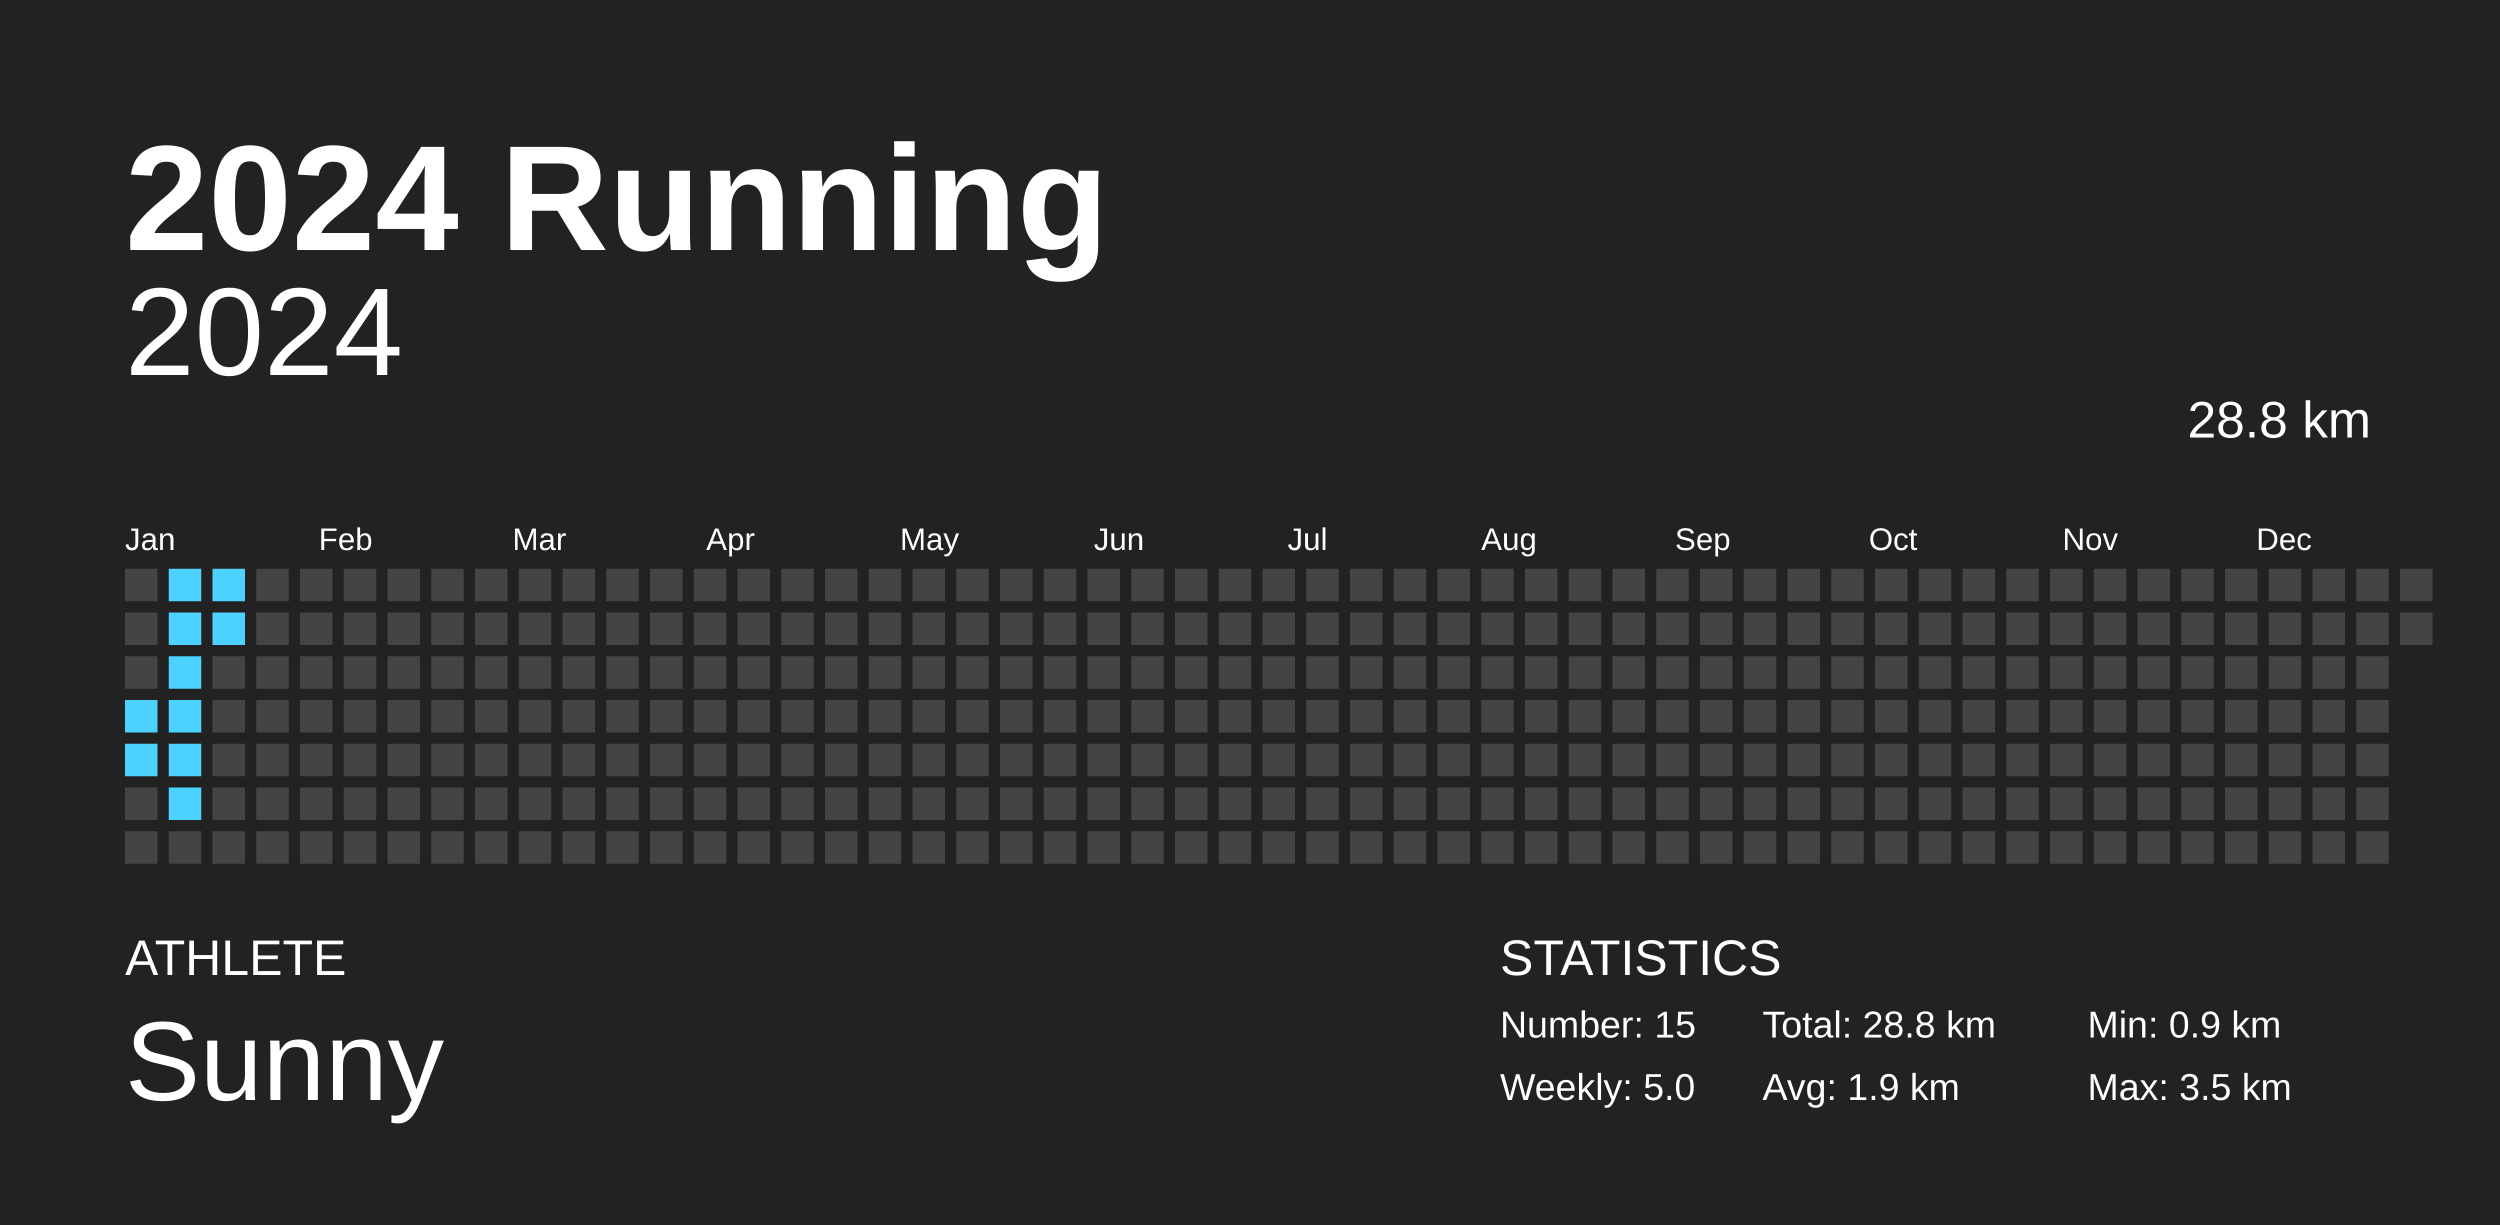
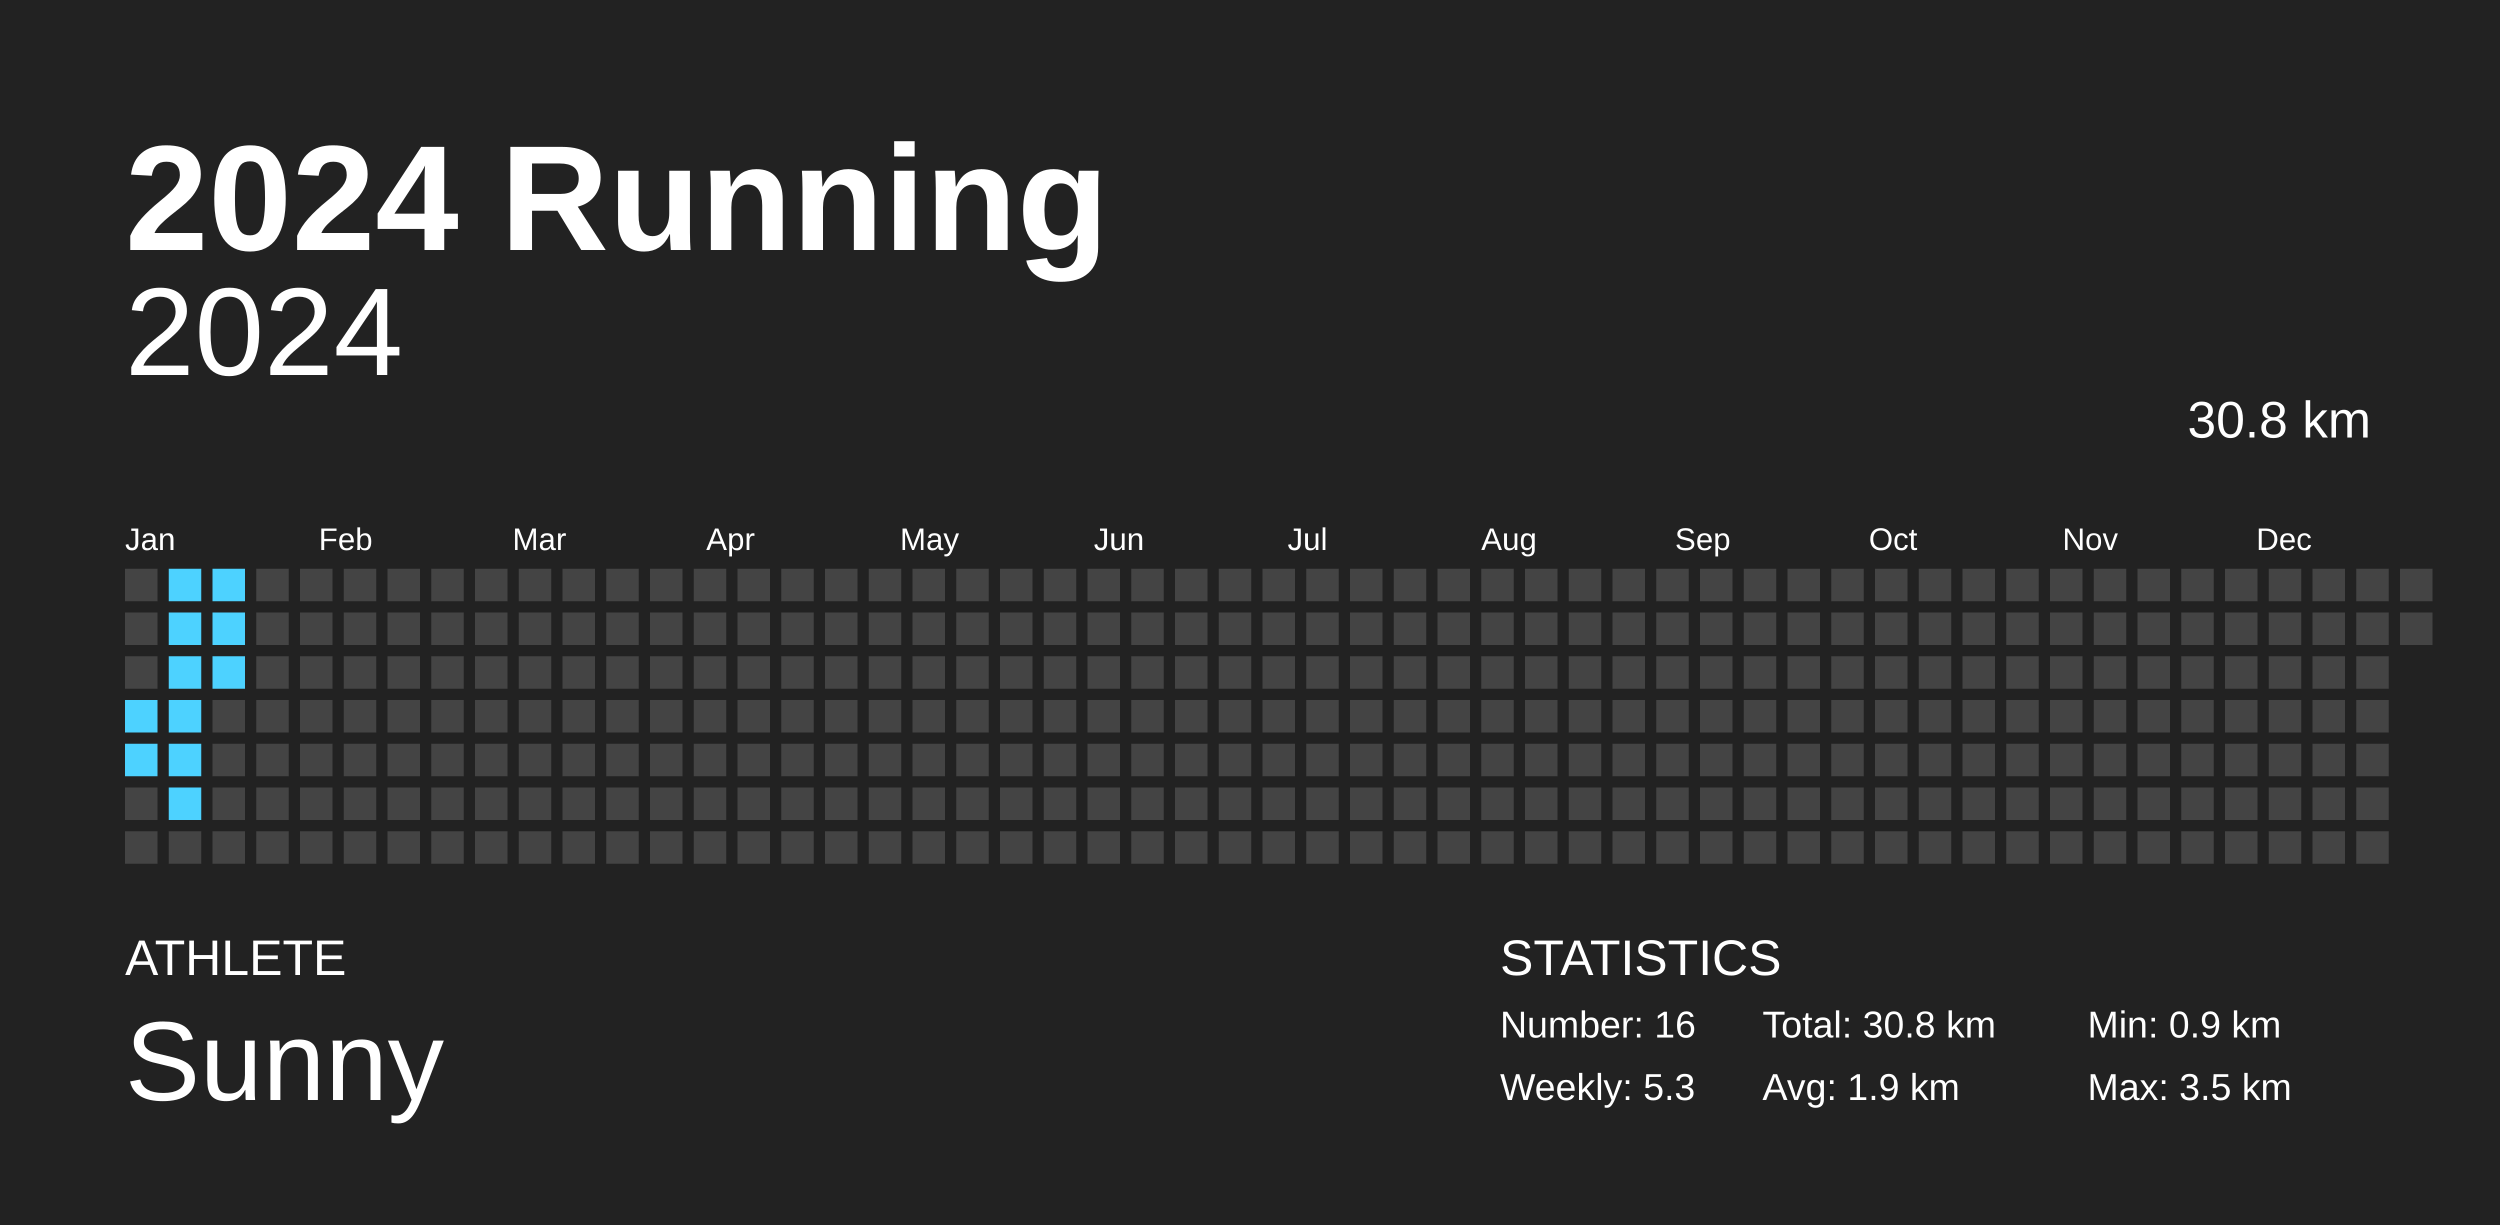
<svg xmlns="http://www.w3.org/2000/svg" baseProfile="full" height="98mm" version="1.1" viewBox="0,0,200,98" width="200mm">
  <defs />
  <rect fill="#222222" height="98" width="200" x="0" y="0" />
  <text fill="#FFFFFF" style="font-size:12px; font-family:Arial; font-weight:bold;" x="10" y="20">2024 Running</text>
  <text fill="#FFFFFF" style="font-size:4px; font-family:Arial" x="10" y="78">ATHLETE</text>
  <text fill="#FFFFFF" style="font-size:9px; font-family:Arial" x="10" y="88">Sunny</text>
  <text fill="#FFFFFF" style="font-size:4px; font-family:Arial" x="120" y="78">STATISTICS</text>
-   <text fill="#FFFFFF" style="font-size:3px; font-family:Arial" x="120" y="83">Number: 15</text>
-   <text fill="#FFFFFF" style="font-size:3px; font-family:Arial" x="120" y="88">Weekly: 5.0</text>
-   <text fill="#FFFFFF" style="font-size:3px; font-family:Arial" x="141" y="83">Total: 28.8 km</text>
+   <text fill="#FFFFFF" style="font-size:3px; font-family:Arial" x="120" y="83">Number: 16</text>
+   <text fill="#FFFFFF" style="font-size:3px; font-family:Arial" x="120" y="88">Weekly: 5.3</text>
+   <text fill="#FFFFFF" style="font-size:3px; font-family:Arial" x="141" y="83">Total: 30.8 km</text>
  <text fill="#FFFFFF" style="font-size:3px; font-family:Arial" x="141" y="88">Avg: 1.9 km</text>
  <text fill="#FFFFFF" style="font-size:3px; font-family:Arial" x="167" y="83">Min: 0.9 km</text>
  <text fill="#FFFFFF" style="font-size:3px; font-family:Arial" x="167" y="88">Max: 3.5 km</text>
  <text alignment-baseline="hanging" fill="#FFFFFF" style="font-size:10.0px; font-family:Arial;" x="10" y="30">2024</text>
-   <text alignment-baseline="hanging" fill="#FFFFFF" style="font-size:4.125px; font-family:Arial;" x="175" y="35">28.8 km</text>
+   <text alignment-baseline="hanging" fill="#FFFFFF" style="font-size:4.125px; font-family:Arial;" x="175" y="35">30.8 km</text>
  <text fill="#FFFFFF" style="font-size:2.5px; font-family:Arial" x="10.0" y="44">Jan</text>
  <text fill="#FFFFFF" style="font-size:2.5px; font-family:Arial" x="25.5" y="44">Feb</text>
  <text fill="#FFFFFF" style="font-size:2.5px; font-family:Arial" x="41.0" y="44">Mar</text>
  <text fill="#FFFFFF" style="font-size:2.5px; font-family:Arial" x="56.5" y="44">Apr</text>
  <text fill="#FFFFFF" style="font-size:2.5px; font-family:Arial" x="72.0" y="44">May</text>
  <text fill="#FFFFFF" style="font-size:2.5px; font-family:Arial" x="87.5" y="44">Jun</text>
  <text fill="#FFFFFF" style="font-size:2.5px; font-family:Arial" x="103.0" y="44">Jul</text>
  <text fill="#FFFFFF" style="font-size:2.5px; font-family:Arial" x="118.5" y="44">Aug</text>
  <text fill="#FFFFFF" style="font-size:2.5px; font-family:Arial" x="134.0" y="44">Sep</text>
  <text fill="#FFFFFF" style="font-size:2.5px; font-family:Arial" x="149.5" y="44">Oct</text>
  <text fill="#FFFFFF" style="font-size:2.5px; font-family:Arial" x="165.0" y="44">Nov</text>
  <text fill="#FFFFFF" style="font-size:2.5px; font-family:Arial" x="180.5" y="44">Dec</text>
  <rect fill="#444444" height="2.6" width="2.6" x="10.0" y="45.5" />
  <rect fill="#444444" height="2.6" width="2.6" x="10.0" y="49.0" />
  <rect fill="#444444" height="2.6" width="2.6" x="10.0" y="52.5" />
  <rect fill="#4dd2ff" height="2.6" width="2.6" x="10.0" y="56.0" />
  <rect fill="#4dd2ff" height="2.6" width="2.6" x="10.0" y="59.5" />
  <rect fill="#444444" height="2.6" width="2.6" x="10.0" y="63.0" />
  <rect fill="#444444" height="2.6" width="2.6" x="10.0" y="66.5" />
  <rect fill="#4dd2ff" height="2.6" width="2.6" x="13.5" y="45.5" />
  <rect fill="#4dd2ff" height="2.6" width="2.6" x="13.5" y="49.0" />
  <rect fill="#4dd2ff" height="2.6" width="2.6" x="13.5" y="52.5" />
  <rect fill="#4dd2ff" height="2.6" width="2.6" x="13.5" y="56.0" />
  <rect fill="#4dd2ff" height="2.6" width="2.6" x="13.5" y="59.5" />
  <rect fill="#4dd2ff" height="2.6" width="2.6" x="13.5" y="63.0" />
  <rect fill="#444444" height="2.6" width="2.6" x="13.5" y="66.5" />
  <rect fill="#4dd2ff" height="2.6" width="2.6" x="17.0" y="45.5" />
  <rect fill="#4dd2ff" height="2.6" width="2.6" x="17.0" y="49.0" />
-   <rect fill="#444444" height="2.6" width="2.6" x="17.0" y="52.5" />
+   <rect fill="#4dd2ff" height="2.6" width="2.6" x="17.0" y="52.5" />
  <rect fill="#444444" height="2.6" width="2.6" x="17.0" y="56.0" />
  <rect fill="#444444" height="2.6" width="2.6" x="17.0" y="59.5" />
  <rect fill="#444444" height="2.6" width="2.6" x="17.0" y="63.0" />
  <rect fill="#444444" height="2.6" width="2.6" x="17.0" y="66.5" />
  <rect fill="#444444" height="2.6" width="2.6" x="20.5" y="45.5" />
  <rect fill="#444444" height="2.6" width="2.6" x="20.5" y="49.0" />
  <rect fill="#444444" height="2.6" width="2.6" x="20.5" y="52.5" />
  <rect fill="#444444" height="2.6" width="2.6" x="20.5" y="56.0" />
  <rect fill="#444444" height="2.6" width="2.6" x="20.5" y="59.5" />
  <rect fill="#444444" height="2.6" width="2.6" x="20.5" y="63.0" />
  <rect fill="#444444" height="2.6" width="2.6" x="20.5" y="66.5" />
  <rect fill="#444444" height="2.6" width="2.6" x="24.0" y="45.5" />
  <rect fill="#444444" height="2.6" width="2.6" x="24.0" y="49.0" />
  <rect fill="#444444" height="2.6" width="2.6" x="24.0" y="52.5" />
  <rect fill="#444444" height="2.6" width="2.6" x="24.0" y="56.0" />
  <rect fill="#444444" height="2.6" width="2.6" x="24.0" y="59.5" />
  <rect fill="#444444" height="2.6" width="2.6" x="24.0" y="63.0" />
  <rect fill="#444444" height="2.6" width="2.6" x="24.0" y="66.5" />
  <rect fill="#444444" height="2.6" width="2.6" x="27.5" y="45.5" />
  <rect fill="#444444" height="2.6" width="2.6" x="27.5" y="49.0" />
  <rect fill="#444444" height="2.6" width="2.6" x="27.5" y="52.5" />
  <rect fill="#444444" height="2.6" width="2.6" x="27.5" y="56.0" />
  <rect fill="#444444" height="2.6" width="2.6" x="27.5" y="59.5" />
  <rect fill="#444444" height="2.6" width="2.6" x="27.5" y="63.0" />
  <rect fill="#444444" height="2.6" width="2.6" x="27.5" y="66.5" />
  <rect fill="#444444" height="2.6" width="2.6" x="31.0" y="45.5" />
  <rect fill="#444444" height="2.6" width="2.6" x="31.0" y="49.0" />
  <rect fill="#444444" height="2.6" width="2.6" x="31.0" y="52.5" />
  <rect fill="#444444" height="2.6" width="2.6" x="31.0" y="56.0" />
  <rect fill="#444444" height="2.6" width="2.6" x="31.0" y="59.5" />
  <rect fill="#444444" height="2.6" width="2.6" x="31.0" y="63.0" />
  <rect fill="#444444" height="2.6" width="2.6" x="31.0" y="66.5" />
  <rect fill="#444444" height="2.6" width="2.6" x="34.5" y="45.5" />
  <rect fill="#444444" height="2.6" width="2.6" x="34.5" y="49.0" />
  <rect fill="#444444" height="2.6" width="2.6" x="34.5" y="52.5" />
  <rect fill="#444444" height="2.6" width="2.6" x="34.5" y="56.0" />
  <rect fill="#444444" height="2.6" width="2.6" x="34.5" y="59.5" />
  <rect fill="#444444" height="2.6" width="2.6" x="34.5" y="63.0" />
  <rect fill="#444444" height="2.6" width="2.6" x="34.5" y="66.5" />
  <rect fill="#444444" height="2.6" width="2.6" x="38.0" y="45.5" />
  <rect fill="#444444" height="2.6" width="2.6" x="38.0" y="49.0" />
  <rect fill="#444444" height="2.6" width="2.6" x="38.0" y="52.5" />
  <rect fill="#444444" height="2.6" width="2.6" x="38.0" y="56.0" />
  <rect fill="#444444" height="2.6" width="2.6" x="38.0" y="59.5" />
  <rect fill="#444444" height="2.6" width="2.6" x="38.0" y="63.0" />
  <rect fill="#444444" height="2.6" width="2.6" x="38.0" y="66.5" />
  <rect fill="#444444" height="2.6" width="2.6" x="41.5" y="45.5" />
  <rect fill="#444444" height="2.6" width="2.6" x="41.5" y="49.0" />
  <rect fill="#444444" height="2.6" width="2.6" x="41.5" y="52.5" />
  <rect fill="#444444" height="2.6" width="2.6" x="41.5" y="56.0" />
  <rect fill="#444444" height="2.6" width="2.6" x="41.5" y="59.5" />
  <rect fill="#444444" height="2.6" width="2.6" x="41.5" y="63.0" />
  <rect fill="#444444" height="2.6" width="2.6" x="41.5" y="66.5" />
  <rect fill="#444444" height="2.6" width="2.6" x="45.0" y="45.5" />
  <rect fill="#444444" height="2.6" width="2.6" x="45.0" y="49.0" />
  <rect fill="#444444" height="2.6" width="2.6" x="45.0" y="52.5" />
  <rect fill="#444444" height="2.6" width="2.6" x="45.0" y="56.0" />
  <rect fill="#444444" height="2.6" width="2.6" x="45.0" y="59.5" />
  <rect fill="#444444" height="2.6" width="2.6" x="45.0" y="63.0" />
  <rect fill="#444444" height="2.6" width="2.6" x="45.0" y="66.5" />
  <rect fill="#444444" height="2.6" width="2.6" x="48.5" y="45.5" />
  <rect fill="#444444" height="2.6" width="2.6" x="48.5" y="49.0" />
  <rect fill="#444444" height="2.6" width="2.6" x="48.5" y="52.5" />
  <rect fill="#444444" height="2.6" width="2.6" x="48.5" y="56.0" />
  <rect fill="#444444" height="2.6" width="2.6" x="48.5" y="59.5" />
  <rect fill="#444444" height="2.6" width="2.6" x="48.5" y="63.0" />
  <rect fill="#444444" height="2.6" width="2.6" x="48.5" y="66.5" />
  <rect fill="#444444" height="2.6" width="2.6" x="52.0" y="45.5" />
  <rect fill="#444444" height="2.6" width="2.6" x="52.0" y="49.0" />
  <rect fill="#444444" height="2.6" width="2.6" x="52.0" y="52.5" />
  <rect fill="#444444" height="2.6" width="2.6" x="52.0" y="56.0" />
  <rect fill="#444444" height="2.6" width="2.6" x="52.0" y="59.5" />
  <rect fill="#444444" height="2.6" width="2.6" x="52.0" y="63.0" />
  <rect fill="#444444" height="2.6" width="2.6" x="52.0" y="66.5" />
  <rect fill="#444444" height="2.6" width="2.6" x="55.5" y="45.5" />
  <rect fill="#444444" height="2.6" width="2.6" x="55.5" y="49.0" />
  <rect fill="#444444" height="2.6" width="2.6" x="55.5" y="52.5" />
  <rect fill="#444444" height="2.6" width="2.6" x="55.5" y="56.0" />
  <rect fill="#444444" height="2.6" width="2.6" x="55.5" y="59.5" />
  <rect fill="#444444" height="2.6" width="2.6" x="55.5" y="63.0" />
  <rect fill="#444444" height="2.6" width="2.6" x="55.5" y="66.5" />
  <rect fill="#444444" height="2.6" width="2.6" x="59.0" y="45.5" />
  <rect fill="#444444" height="2.6" width="2.6" x="59.0" y="49.0" />
  <rect fill="#444444" height="2.6" width="2.6" x="59.0" y="52.5" />
  <rect fill="#444444" height="2.6" width="2.6" x="59.0" y="56.0" />
  <rect fill="#444444" height="2.6" width="2.6" x="59.0" y="59.5" />
  <rect fill="#444444" height="2.6" width="2.6" x="59.0" y="63.0" />
  <rect fill="#444444" height="2.6" width="2.6" x="59.0" y="66.5" />
  <rect fill="#444444" height="2.6" width="2.6" x="62.5" y="45.5" />
  <rect fill="#444444" height="2.6" width="2.6" x="62.5" y="49.0" />
  <rect fill="#444444" height="2.6" width="2.6" x="62.5" y="52.5" />
  <rect fill="#444444" height="2.6" width="2.6" x="62.5" y="56.0" />
  <rect fill="#444444" height="2.6" width="2.6" x="62.5" y="59.5" />
  <rect fill="#444444" height="2.6" width="2.6" x="62.5" y="63.0" />
  <rect fill="#444444" height="2.6" width="2.6" x="62.5" y="66.5" />
  <rect fill="#444444" height="2.6" width="2.6" x="66.0" y="45.5" />
  <rect fill="#444444" height="2.6" width="2.6" x="66.0" y="49.0" />
  <rect fill="#444444" height="2.6" width="2.6" x="66.0" y="52.5" />
  <rect fill="#444444" height="2.6" width="2.6" x="66.0" y="56.0" />
  <rect fill="#444444" height="2.6" width="2.6" x="66.0" y="59.5" />
  <rect fill="#444444" height="2.6" width="2.6" x="66.0" y="63.0" />
  <rect fill="#444444" height="2.6" width="2.6" x="66.0" y="66.5" />
  <rect fill="#444444" height="2.6" width="2.6" x="69.5" y="45.5" />
  <rect fill="#444444" height="2.6" width="2.6" x="69.5" y="49.0" />
  <rect fill="#444444" height="2.6" width="2.6" x="69.5" y="52.5" />
  <rect fill="#444444" height="2.6" width="2.6" x="69.5" y="56.0" />
  <rect fill="#444444" height="2.6" width="2.6" x="69.5" y="59.5" />
  <rect fill="#444444" height="2.6" width="2.6" x="69.5" y="63.0" />
  <rect fill="#444444" height="2.6" width="2.6" x="69.5" y="66.5" />
  <rect fill="#444444" height="2.6" width="2.6" x="73.0" y="45.5" />
  <rect fill="#444444" height="2.6" width="2.6" x="73.0" y="49.0" />
  <rect fill="#444444" height="2.6" width="2.6" x="73.0" y="52.5" />
  <rect fill="#444444" height="2.6" width="2.6" x="73.0" y="56.0" />
  <rect fill="#444444" height="2.6" width="2.6" x="73.0" y="59.5" />
  <rect fill="#444444" height="2.6" width="2.6" x="73.0" y="63.0" />
  <rect fill="#444444" height="2.6" width="2.6" x="73.0" y="66.5" />
  <rect fill="#444444" height="2.6" width="2.6" x="76.5" y="45.5" />
  <rect fill="#444444" height="2.6" width="2.6" x="76.5" y="49.0" />
  <rect fill="#444444" height="2.6" width="2.6" x="76.5" y="52.5" />
  <rect fill="#444444" height="2.6" width="2.6" x="76.5" y="56.0" />
  <rect fill="#444444" height="2.6" width="2.6" x="76.5" y="59.5" />
  <rect fill="#444444" height="2.6" width="2.6" x="76.5" y="63.0" />
  <rect fill="#444444" height="2.6" width="2.6" x="76.5" y="66.5" />
  <rect fill="#444444" height="2.6" width="2.6" x="80.0" y="45.5" />
  <rect fill="#444444" height="2.6" width="2.6" x="80.0" y="49.0" />
  <rect fill="#444444" height="2.6" width="2.6" x="80.0" y="52.5" />
  <rect fill="#444444" height="2.6" width="2.6" x="80.0" y="56.0" />
  <rect fill="#444444" height="2.6" width="2.6" x="80.0" y="59.5" />
  <rect fill="#444444" height="2.6" width="2.6" x="80.0" y="63.0" />
  <rect fill="#444444" height="2.6" width="2.6" x="80.0" y="66.5" />
  <rect fill="#444444" height="2.6" width="2.6" x="83.5" y="45.5" />
  <rect fill="#444444" height="2.6" width="2.6" x="83.5" y="49.0" />
  <rect fill="#444444" height="2.6" width="2.6" x="83.5" y="52.5" />
  <rect fill="#444444" height="2.6" width="2.6" x="83.5" y="56.0" />
  <rect fill="#444444" height="2.6" width="2.6" x="83.5" y="59.5" />
  <rect fill="#444444" height="2.6" width="2.6" x="83.5" y="63.0" />
  <rect fill="#444444" height="2.6" width="2.6" x="83.5" y="66.5" />
  <rect fill="#444444" height="2.6" width="2.6" x="87.0" y="45.5" />
  <rect fill="#444444" height="2.6" width="2.6" x="87.0" y="49.0" />
  <rect fill="#444444" height="2.6" width="2.6" x="87.0" y="52.5" />
  <rect fill="#444444" height="2.6" width="2.6" x="87.0" y="56.0" />
  <rect fill="#444444" height="2.6" width="2.6" x="87.0" y="59.5" />
  <rect fill="#444444" height="2.6" width="2.6" x="87.0" y="63.0" />
  <rect fill="#444444" height="2.6" width="2.6" x="87.0" y="66.5" />
  <rect fill="#444444" height="2.6" width="2.6" x="90.5" y="45.5" />
  <rect fill="#444444" height="2.6" width="2.6" x="90.5" y="49.0" />
  <rect fill="#444444" height="2.6" width="2.6" x="90.5" y="52.5" />
  <rect fill="#444444" height="2.6" width="2.6" x="90.5" y="56.0" />
  <rect fill="#444444" height="2.6" width="2.6" x="90.5" y="59.5" />
  <rect fill="#444444" height="2.6" width="2.6" x="90.5" y="63.0" />
  <rect fill="#444444" height="2.6" width="2.6" x="90.5" y="66.5" />
  <rect fill="#444444" height="2.6" width="2.6" x="94.0" y="45.5" />
  <rect fill="#444444" height="2.6" width="2.6" x="94.0" y="49.0" />
  <rect fill="#444444" height="2.6" width="2.6" x="94.0" y="52.5" />
  <rect fill="#444444" height="2.6" width="2.6" x="94.0" y="56.0" />
  <rect fill="#444444" height="2.6" width="2.6" x="94.0" y="59.5" />
  <rect fill="#444444" height="2.6" width="2.6" x="94.0" y="63.0" />
  <rect fill="#444444" height="2.6" width="2.6" x="94.0" y="66.5" />
  <rect fill="#444444" height="2.6" width="2.6" x="97.5" y="45.5" />
  <rect fill="#444444" height="2.6" width="2.6" x="97.5" y="49.0" />
  <rect fill="#444444" height="2.6" width="2.6" x="97.5" y="52.5" />
  <rect fill="#444444" height="2.6" width="2.6" x="97.5" y="56.0" />
  <rect fill="#444444" height="2.6" width="2.6" x="97.5" y="59.5" />
  <rect fill="#444444" height="2.6" width="2.6" x="97.5" y="63.0" />
  <rect fill="#444444" height="2.6" width="2.6" x="97.5" y="66.5" />
  <rect fill="#444444" height="2.6" width="2.6" x="101.0" y="45.5" />
  <rect fill="#444444" height="2.6" width="2.6" x="101.0" y="49.0" />
  <rect fill="#444444" height="2.6" width="2.6" x="101.0" y="52.5" />
  <rect fill="#444444" height="2.6" width="2.6" x="101.0" y="56.0" />
  <rect fill="#444444" height="2.6" width="2.6" x="101.0" y="59.5" />
  <rect fill="#444444" height="2.6" width="2.6" x="101.0" y="63.0" />
  <rect fill="#444444" height="2.6" width="2.6" x="101.0" y="66.5" />
  <rect fill="#444444" height="2.6" width="2.6" x="104.5" y="45.5" />
  <rect fill="#444444" height="2.6" width="2.6" x="104.5" y="49.0" />
  <rect fill="#444444" height="2.6" width="2.6" x="104.5" y="52.5" />
  <rect fill="#444444" height="2.6" width="2.6" x="104.5" y="56.0" />
  <rect fill="#444444" height="2.6" width="2.6" x="104.5" y="59.5" />
  <rect fill="#444444" height="2.6" width="2.6" x="104.5" y="63.0" />
  <rect fill="#444444" height="2.6" width="2.6" x="104.5" y="66.5" />
  <rect fill="#444444" height="2.6" width="2.6" x="108.0" y="45.5" />
  <rect fill="#444444" height="2.6" width="2.6" x="108.0" y="49.0" />
  <rect fill="#444444" height="2.6" width="2.6" x="108.0" y="52.5" />
  <rect fill="#444444" height="2.6" width="2.6" x="108.0" y="56.0" />
  <rect fill="#444444" height="2.6" width="2.6" x="108.0" y="59.5" />
  <rect fill="#444444" height="2.6" width="2.6" x="108.0" y="63.0" />
  <rect fill="#444444" height="2.6" width="2.6" x="108.0" y="66.5" />
  <rect fill="#444444" height="2.6" width="2.6" x="111.5" y="45.5" />
  <rect fill="#444444" height="2.6" width="2.6" x="111.5" y="49.0" />
  <rect fill="#444444" height="2.6" width="2.6" x="111.5" y="52.5" />
  <rect fill="#444444" height="2.6" width="2.6" x="111.5" y="56.0" />
  <rect fill="#444444" height="2.6" width="2.6" x="111.5" y="59.5" />
  <rect fill="#444444" height="2.6" width="2.6" x="111.5" y="63.0" />
  <rect fill="#444444" height="2.6" width="2.6" x="111.5" y="66.5" />
  <rect fill="#444444" height="2.6" width="2.6" x="115.0" y="45.5" />
  <rect fill="#444444" height="2.6" width="2.6" x="115.0" y="49.0" />
  <rect fill="#444444" height="2.6" width="2.6" x="115.0" y="52.5" />
  <rect fill="#444444" height="2.6" width="2.6" x="115.0" y="56.0" />
  <rect fill="#444444" height="2.6" width="2.6" x="115.0" y="59.5" />
  <rect fill="#444444" height="2.6" width="2.6" x="115.0" y="63.0" />
  <rect fill="#444444" height="2.6" width="2.6" x="115.0" y="66.5" />
  <rect fill="#444444" height="2.6" width="2.6" x="118.5" y="45.5" />
  <rect fill="#444444" height="2.6" width="2.6" x="118.5" y="49.0" />
  <rect fill="#444444" height="2.6" width="2.6" x="118.5" y="52.5" />
  <rect fill="#444444" height="2.6" width="2.6" x="118.5" y="56.0" />
  <rect fill="#444444" height="2.6" width="2.6" x="118.5" y="59.5" />
  <rect fill="#444444" height="2.6" width="2.6" x="118.5" y="63.0" />
  <rect fill="#444444" height="2.6" width="2.6" x="118.5" y="66.5" />
  <rect fill="#444444" height="2.6" width="2.6" x="122.0" y="45.5" />
  <rect fill="#444444" height="2.6" width="2.6" x="122.0" y="49.0" />
  <rect fill="#444444" height="2.6" width="2.6" x="122.0" y="52.5" />
  <rect fill="#444444" height="2.6" width="2.6" x="122.0" y="56.0" />
  <rect fill="#444444" height="2.6" width="2.6" x="122.0" y="59.5" />
  <rect fill="#444444" height="2.6" width="2.6" x="122.0" y="63.0" />
  <rect fill="#444444" height="2.6" width="2.6" x="122.0" y="66.5" />
  <rect fill="#444444" height="2.6" width="2.6" x="125.5" y="45.5" />
  <rect fill="#444444" height="2.6" width="2.6" x="125.5" y="49.0" />
  <rect fill="#444444" height="2.6" width="2.6" x="125.5" y="52.5" />
  <rect fill="#444444" height="2.6" width="2.6" x="125.5" y="56.0" />
  <rect fill="#444444" height="2.6" width="2.6" x="125.5" y="59.5" />
  <rect fill="#444444" height="2.6" width="2.6" x="125.5" y="63.0" />
  <rect fill="#444444" height="2.6" width="2.6" x="125.5" y="66.5" />
  <rect fill="#444444" height="2.6" width="2.6" x="129.0" y="45.5" />
  <rect fill="#444444" height="2.6" width="2.6" x="129.0" y="49.0" />
  <rect fill="#444444" height="2.6" width="2.6" x="129.0" y="52.5" />
  <rect fill="#444444" height="2.6" width="2.6" x="129.0" y="56.0" />
  <rect fill="#444444" height="2.6" width="2.6" x="129.0" y="59.5" />
  <rect fill="#444444" height="2.6" width="2.6" x="129.0" y="63.0" />
  <rect fill="#444444" height="2.6" width="2.6" x="129.0" y="66.5" />
  <rect fill="#444444" height="2.6" width="2.6" x="132.5" y="45.5" />
  <rect fill="#444444" height="2.6" width="2.6" x="132.5" y="49.0" />
  <rect fill="#444444" height="2.6" width="2.6" x="132.5" y="52.5" />
  <rect fill="#444444" height="2.6" width="2.6" x="132.5" y="56.0" />
  <rect fill="#444444" height="2.6" width="2.6" x="132.5" y="59.5" />
  <rect fill="#444444" height="2.6" width="2.6" x="132.5" y="63.0" />
  <rect fill="#444444" height="2.6" width="2.6" x="132.5" y="66.5" />
  <rect fill="#444444" height="2.6" width="2.6" x="136.0" y="45.5" />
  <rect fill="#444444" height="2.6" width="2.6" x="136.0" y="49.0" />
  <rect fill="#444444" height="2.6" width="2.6" x="136.0" y="52.5" />
  <rect fill="#444444" height="2.6" width="2.6" x="136.0" y="56.0" />
  <rect fill="#444444" height="2.6" width="2.6" x="136.0" y="59.5" />
  <rect fill="#444444" height="2.6" width="2.6" x="136.0" y="63.0" />
  <rect fill="#444444" height="2.6" width="2.6" x="136.0" y="66.5" />
  <rect fill="#444444" height="2.6" width="2.6" x="139.5" y="45.5" />
  <rect fill="#444444" height="2.6" width="2.6" x="139.5" y="49.0" />
  <rect fill="#444444" height="2.6" width="2.6" x="139.5" y="52.5" />
  <rect fill="#444444" height="2.6" width="2.6" x="139.5" y="56.0" />
  <rect fill="#444444" height="2.6" width="2.6" x="139.5" y="59.5" />
  <rect fill="#444444" height="2.6" width="2.6" x="139.5" y="63.0" />
  <rect fill="#444444" height="2.6" width="2.6" x="139.5" y="66.5" />
  <rect fill="#444444" height="2.6" width="2.6" x="143.0" y="45.5" />
  <rect fill="#444444" height="2.6" width="2.6" x="143.0" y="49.0" />
  <rect fill="#444444" height="2.6" width="2.6" x="143.0" y="52.5" />
  <rect fill="#444444" height="2.6" width="2.6" x="143.0" y="56.0" />
  <rect fill="#444444" height="2.6" width="2.6" x="143.0" y="59.5" />
  <rect fill="#444444" height="2.6" width="2.6" x="143.0" y="63.0" />
  <rect fill="#444444" height="2.6" width="2.6" x="143.0" y="66.5" />
  <rect fill="#444444" height="2.6" width="2.6" x="146.5" y="45.5" />
  <rect fill="#444444" height="2.6" width="2.6" x="146.5" y="49.0" />
  <rect fill="#444444" height="2.6" width="2.6" x="146.5" y="52.5" />
  <rect fill="#444444" height="2.6" width="2.6" x="146.5" y="56.0" />
  <rect fill="#444444" height="2.6" width="2.6" x="146.5" y="59.5" />
  <rect fill="#444444" height="2.6" width="2.6" x="146.5" y="63.0" />
  <rect fill="#444444" height="2.6" width="2.6" x="146.5" y="66.5" />
  <rect fill="#444444" height="2.6" width="2.6" x="150.0" y="45.5" />
  <rect fill="#444444" height="2.6" width="2.6" x="150.0" y="49.0" />
  <rect fill="#444444" height="2.6" width="2.6" x="150.0" y="52.5" />
  <rect fill="#444444" height="2.6" width="2.6" x="150.0" y="56.0" />
  <rect fill="#444444" height="2.6" width="2.6" x="150.0" y="59.5" />
  <rect fill="#444444" height="2.6" width="2.6" x="150.0" y="63.0" />
  <rect fill="#444444" height="2.6" width="2.6" x="150.0" y="66.5" />
  <rect fill="#444444" height="2.6" width="2.6" x="153.5" y="45.5" />
  <rect fill="#444444" height="2.6" width="2.6" x="153.5" y="49.0" />
  <rect fill="#444444" height="2.6" width="2.6" x="153.5" y="52.5" />
  <rect fill="#444444" height="2.6" width="2.6" x="153.5" y="56.0" />
  <rect fill="#444444" height="2.6" width="2.6" x="153.5" y="59.5" />
  <rect fill="#444444" height="2.6" width="2.6" x="153.5" y="63.0" />
  <rect fill="#444444" height="2.6" width="2.6" x="153.5" y="66.5" />
  <rect fill="#444444" height="2.6" width="2.6" x="157.0" y="45.5" />
  <rect fill="#444444" height="2.6" width="2.6" x="157.0" y="49.0" />
  <rect fill="#444444" height="2.6" width="2.6" x="157.0" y="52.5" />
  <rect fill="#444444" height="2.6" width="2.6" x="157.0" y="56.0" />
  <rect fill="#444444" height="2.6" width="2.6" x="157.0" y="59.5" />
  <rect fill="#444444" height="2.6" width="2.6" x="157.0" y="63.0" />
  <rect fill="#444444" height="2.6" width="2.6" x="157.0" y="66.5" />
  <rect fill="#444444" height="2.6" width="2.6" x="160.5" y="45.5" />
  <rect fill="#444444" height="2.6" width="2.6" x="160.5" y="49.0" />
  <rect fill="#444444" height="2.6" width="2.6" x="160.5" y="52.5" />
  <rect fill="#444444" height="2.6" width="2.6" x="160.5" y="56.0" />
  <rect fill="#444444" height="2.6" width="2.6" x="160.5" y="59.5" />
  <rect fill="#444444" height="2.6" width="2.6" x="160.5" y="63.0" />
  <rect fill="#444444" height="2.6" width="2.6" x="160.5" y="66.5" />
  <rect fill="#444444" height="2.6" width="2.6" x="164.0" y="45.5" />
  <rect fill="#444444" height="2.6" width="2.6" x="164.0" y="49.0" />
  <rect fill="#444444" height="2.6" width="2.6" x="164.0" y="52.5" />
  <rect fill="#444444" height="2.6" width="2.6" x="164.0" y="56.0" />
  <rect fill="#444444" height="2.6" width="2.6" x="164.0" y="59.5" />
  <rect fill="#444444" height="2.6" width="2.6" x="164.0" y="63.0" />
  <rect fill="#444444" height="2.6" width="2.6" x="164.0" y="66.5" />
  <rect fill="#444444" height="2.6" width="2.6" x="167.5" y="45.5" />
  <rect fill="#444444" height="2.6" width="2.6" x="167.5" y="49.0" />
  <rect fill="#444444" height="2.6" width="2.6" x="167.5" y="52.5" />
  <rect fill="#444444" height="2.6" width="2.6" x="167.5" y="56.0" />
  <rect fill="#444444" height="2.6" width="2.6" x="167.5" y="59.5" />
  <rect fill="#444444" height="2.6" width="2.6" x="167.5" y="63.0" />
  <rect fill="#444444" height="2.6" width="2.6" x="167.5" y="66.5" />
  <rect fill="#444444" height="2.6" width="2.6" x="171.0" y="45.5" />
  <rect fill="#444444" height="2.6" width="2.6" x="171.0" y="49.0" />
  <rect fill="#444444" height="2.6" width="2.6" x="171.0" y="52.5" />
  <rect fill="#444444" height="2.6" width="2.6" x="171.0" y="56.0" />
  <rect fill="#444444" height="2.6" width="2.6" x="171.0" y="59.5" />
  <rect fill="#444444" height="2.6" width="2.6" x="171.0" y="63.0" />
  <rect fill="#444444" height="2.6" width="2.6" x="171.0" y="66.5" />
  <rect fill="#444444" height="2.6" width="2.6" x="174.5" y="45.5" />
  <rect fill="#444444" height="2.6" width="2.6" x="174.5" y="49.0" />
  <rect fill="#444444" height="2.6" width="2.6" x="174.5" y="52.5" />
  <rect fill="#444444" height="2.6" width="2.6" x="174.5" y="56.0" />
  <rect fill="#444444" height="2.6" width="2.6" x="174.5" y="59.5" />
  <rect fill="#444444" height="2.6" width="2.6" x="174.5" y="63.0" />
  <rect fill="#444444" height="2.6" width="2.6" x="174.5" y="66.5" />
  <rect fill="#444444" height="2.6" width="2.6" x="178.0" y="45.5" />
  <rect fill="#444444" height="2.6" width="2.6" x="178.0" y="49.0" />
  <rect fill="#444444" height="2.6" width="2.6" x="178.0" y="52.5" />
  <rect fill="#444444" height="2.6" width="2.6" x="178.0" y="56.0" />
  <rect fill="#444444" height="2.6" width="2.6" x="178.0" y="59.5" />
  <rect fill="#444444" height="2.6" width="2.6" x="178.0" y="63.0" />
  <rect fill="#444444" height="2.6" width="2.6" x="178.0" y="66.5" />
  <rect fill="#444444" height="2.6" width="2.6" x="181.5" y="45.5" />
  <rect fill="#444444" height="2.6" width="2.6" x="181.5" y="49.0" />
  <rect fill="#444444" height="2.6" width="2.6" x="181.5" y="52.5" />
  <rect fill="#444444" height="2.6" width="2.6" x="181.5" y="56.0" />
  <rect fill="#444444" height="2.6" width="2.6" x="181.5" y="59.5" />
  <rect fill="#444444" height="2.6" width="2.6" x="181.5" y="63.0" />
  <rect fill="#444444" height="2.6" width="2.6" x="181.5" y="66.5" />
  <rect fill="#444444" height="2.6" width="2.6" x="185.0" y="45.5" />
  <rect fill="#444444" height="2.6" width="2.6" x="185.0" y="49.0" />
  <rect fill="#444444" height="2.6" width="2.6" x="185.0" y="52.5" />
  <rect fill="#444444" height="2.6" width="2.6" x="185.0" y="56.0" />
  <rect fill="#444444" height="2.6" width="2.6" x="185.0" y="59.5" />
  <rect fill="#444444" height="2.6" width="2.6" x="185.0" y="63.0" />
  <rect fill="#444444" height="2.6" width="2.6" x="185.0" y="66.5" />
  <rect fill="#444444" height="2.6" width="2.6" x="188.5" y="45.5" />
  <rect fill="#444444" height="2.6" width="2.6" x="188.5" y="49.0" />
  <rect fill="#444444" height="2.6" width="2.6" x="188.5" y="52.5" />
  <rect fill="#444444" height="2.6" width="2.6" x="188.5" y="56.0" />
  <rect fill="#444444" height="2.6" width="2.6" x="188.5" y="59.5" />
  <rect fill="#444444" height="2.6" width="2.6" x="188.5" y="63.0" />
  <rect fill="#444444" height="2.6" width="2.6" x="188.5" y="66.5" />
  <rect fill="#444444" height="2.6" width="2.6" x="192.0" y="45.5" />
  <rect fill="#444444" height="2.6" width="2.6" x="192.0" y="49.0" />
</svg>
